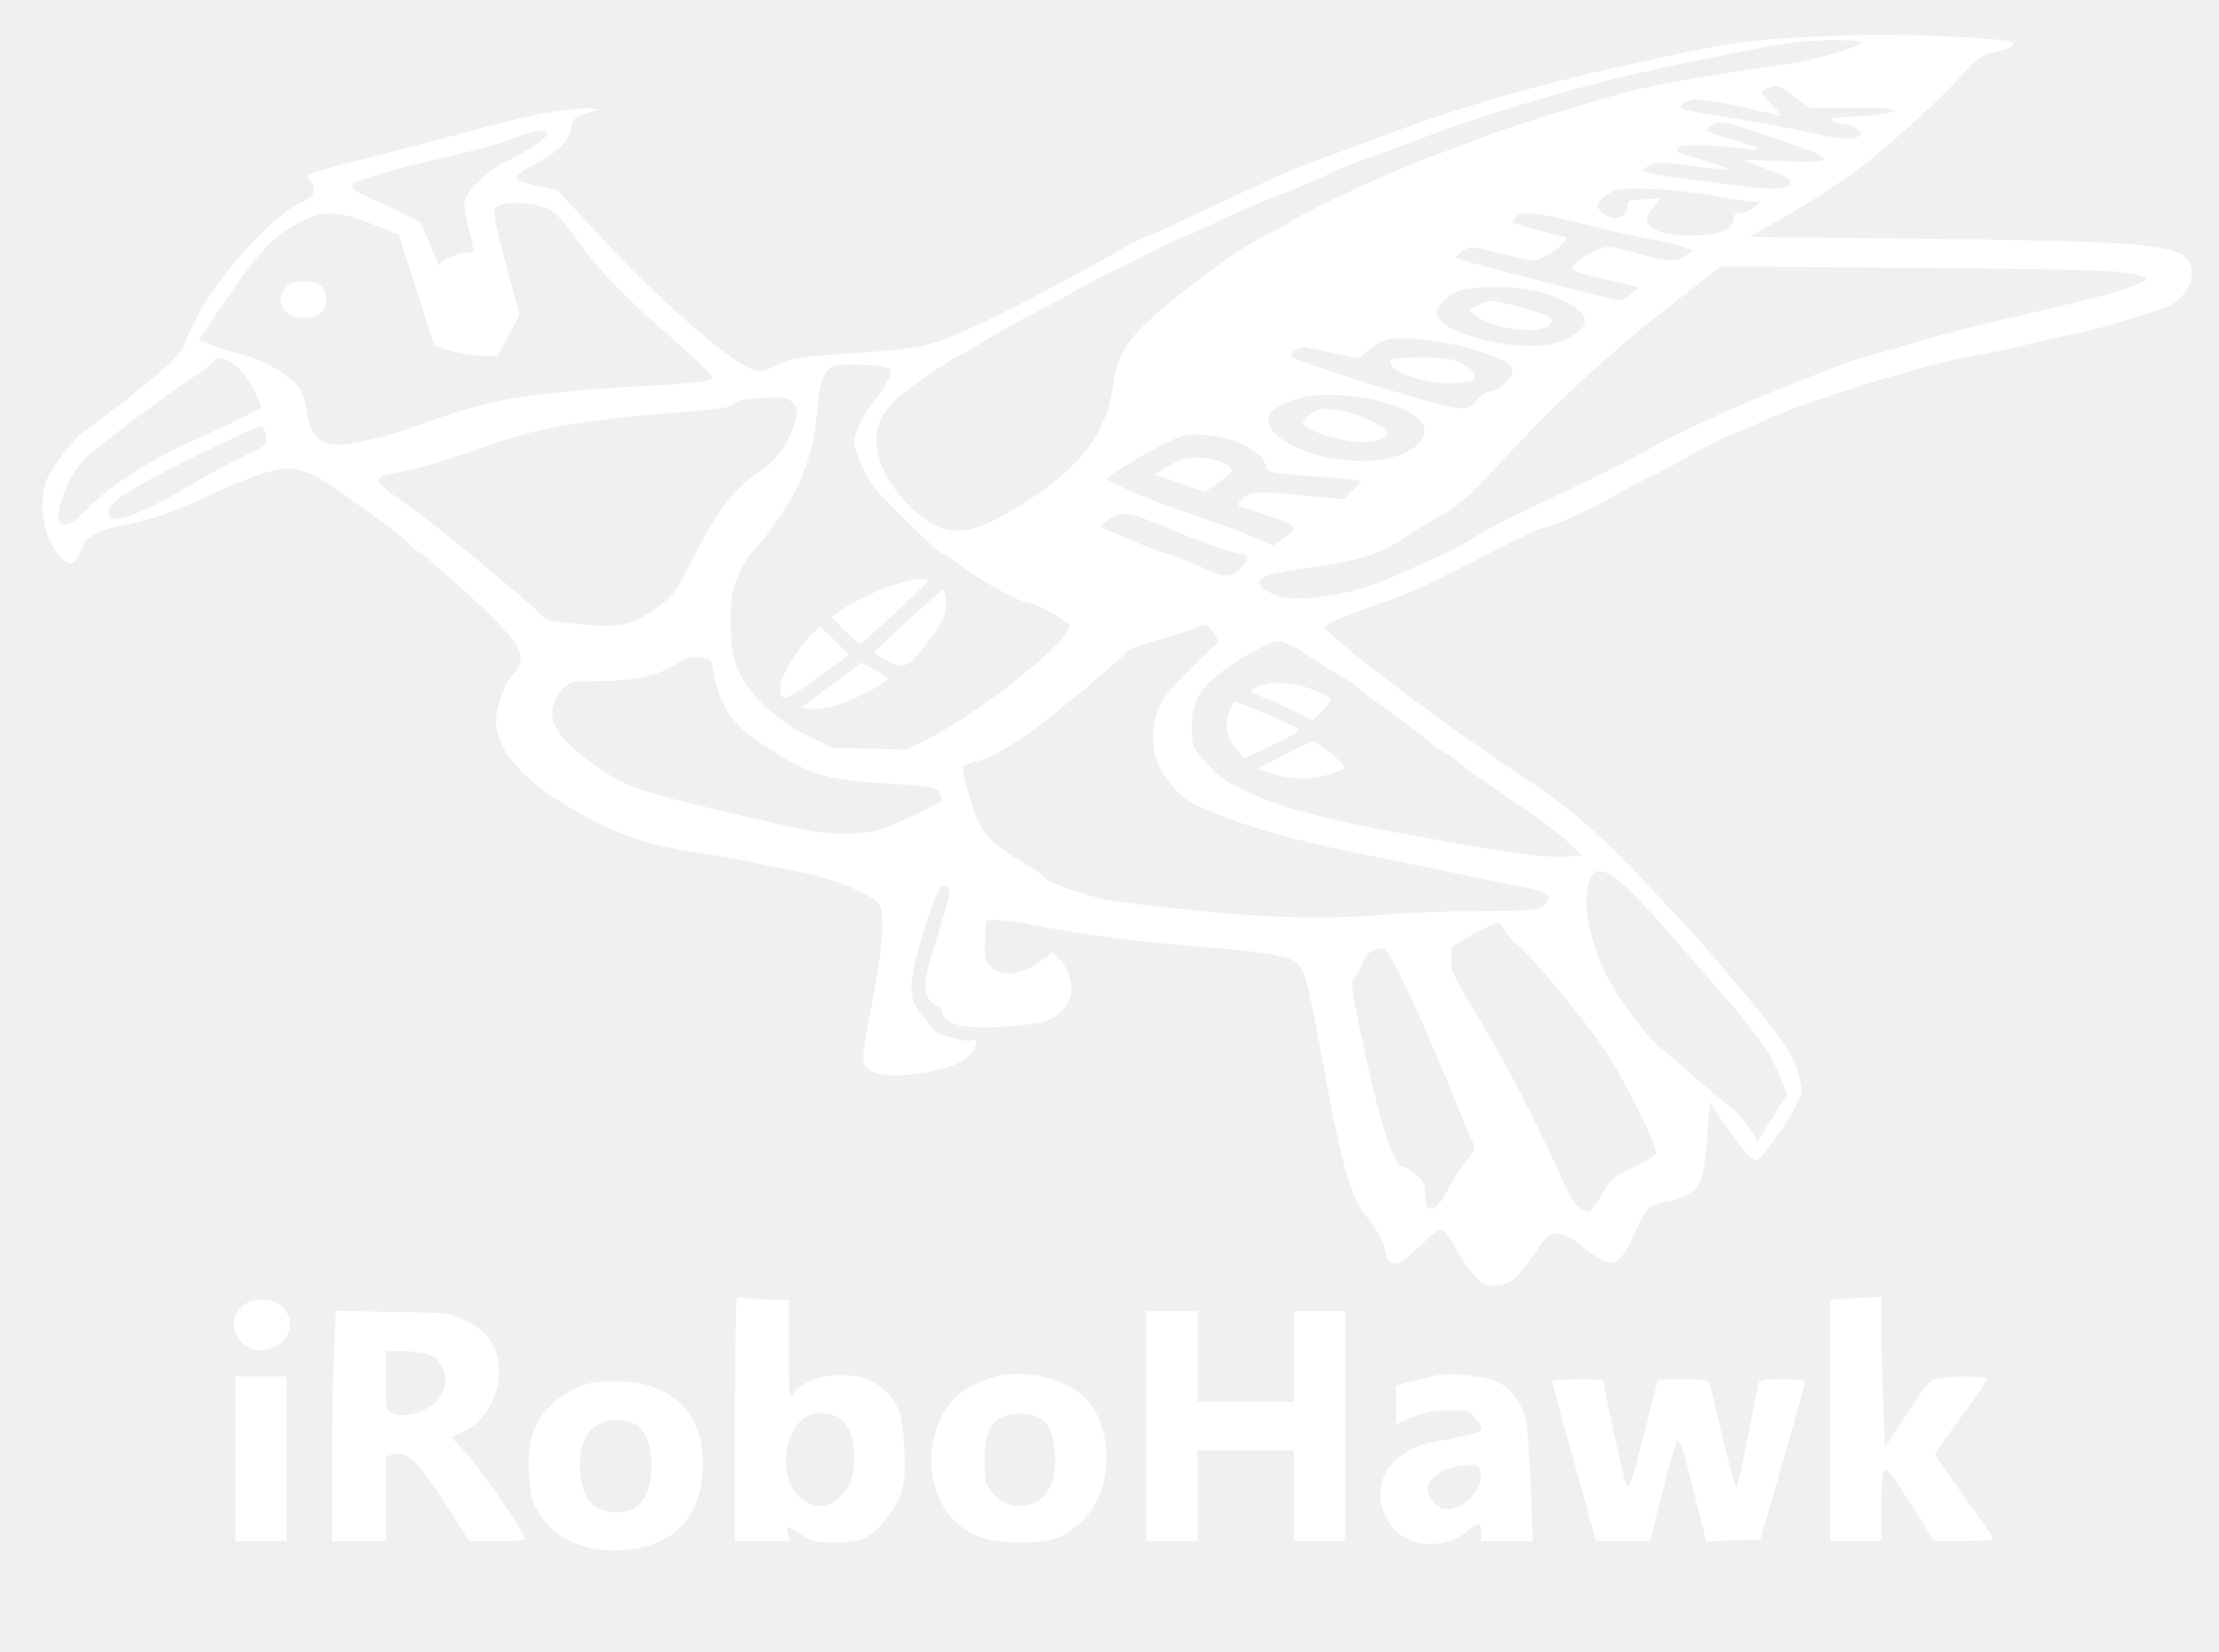
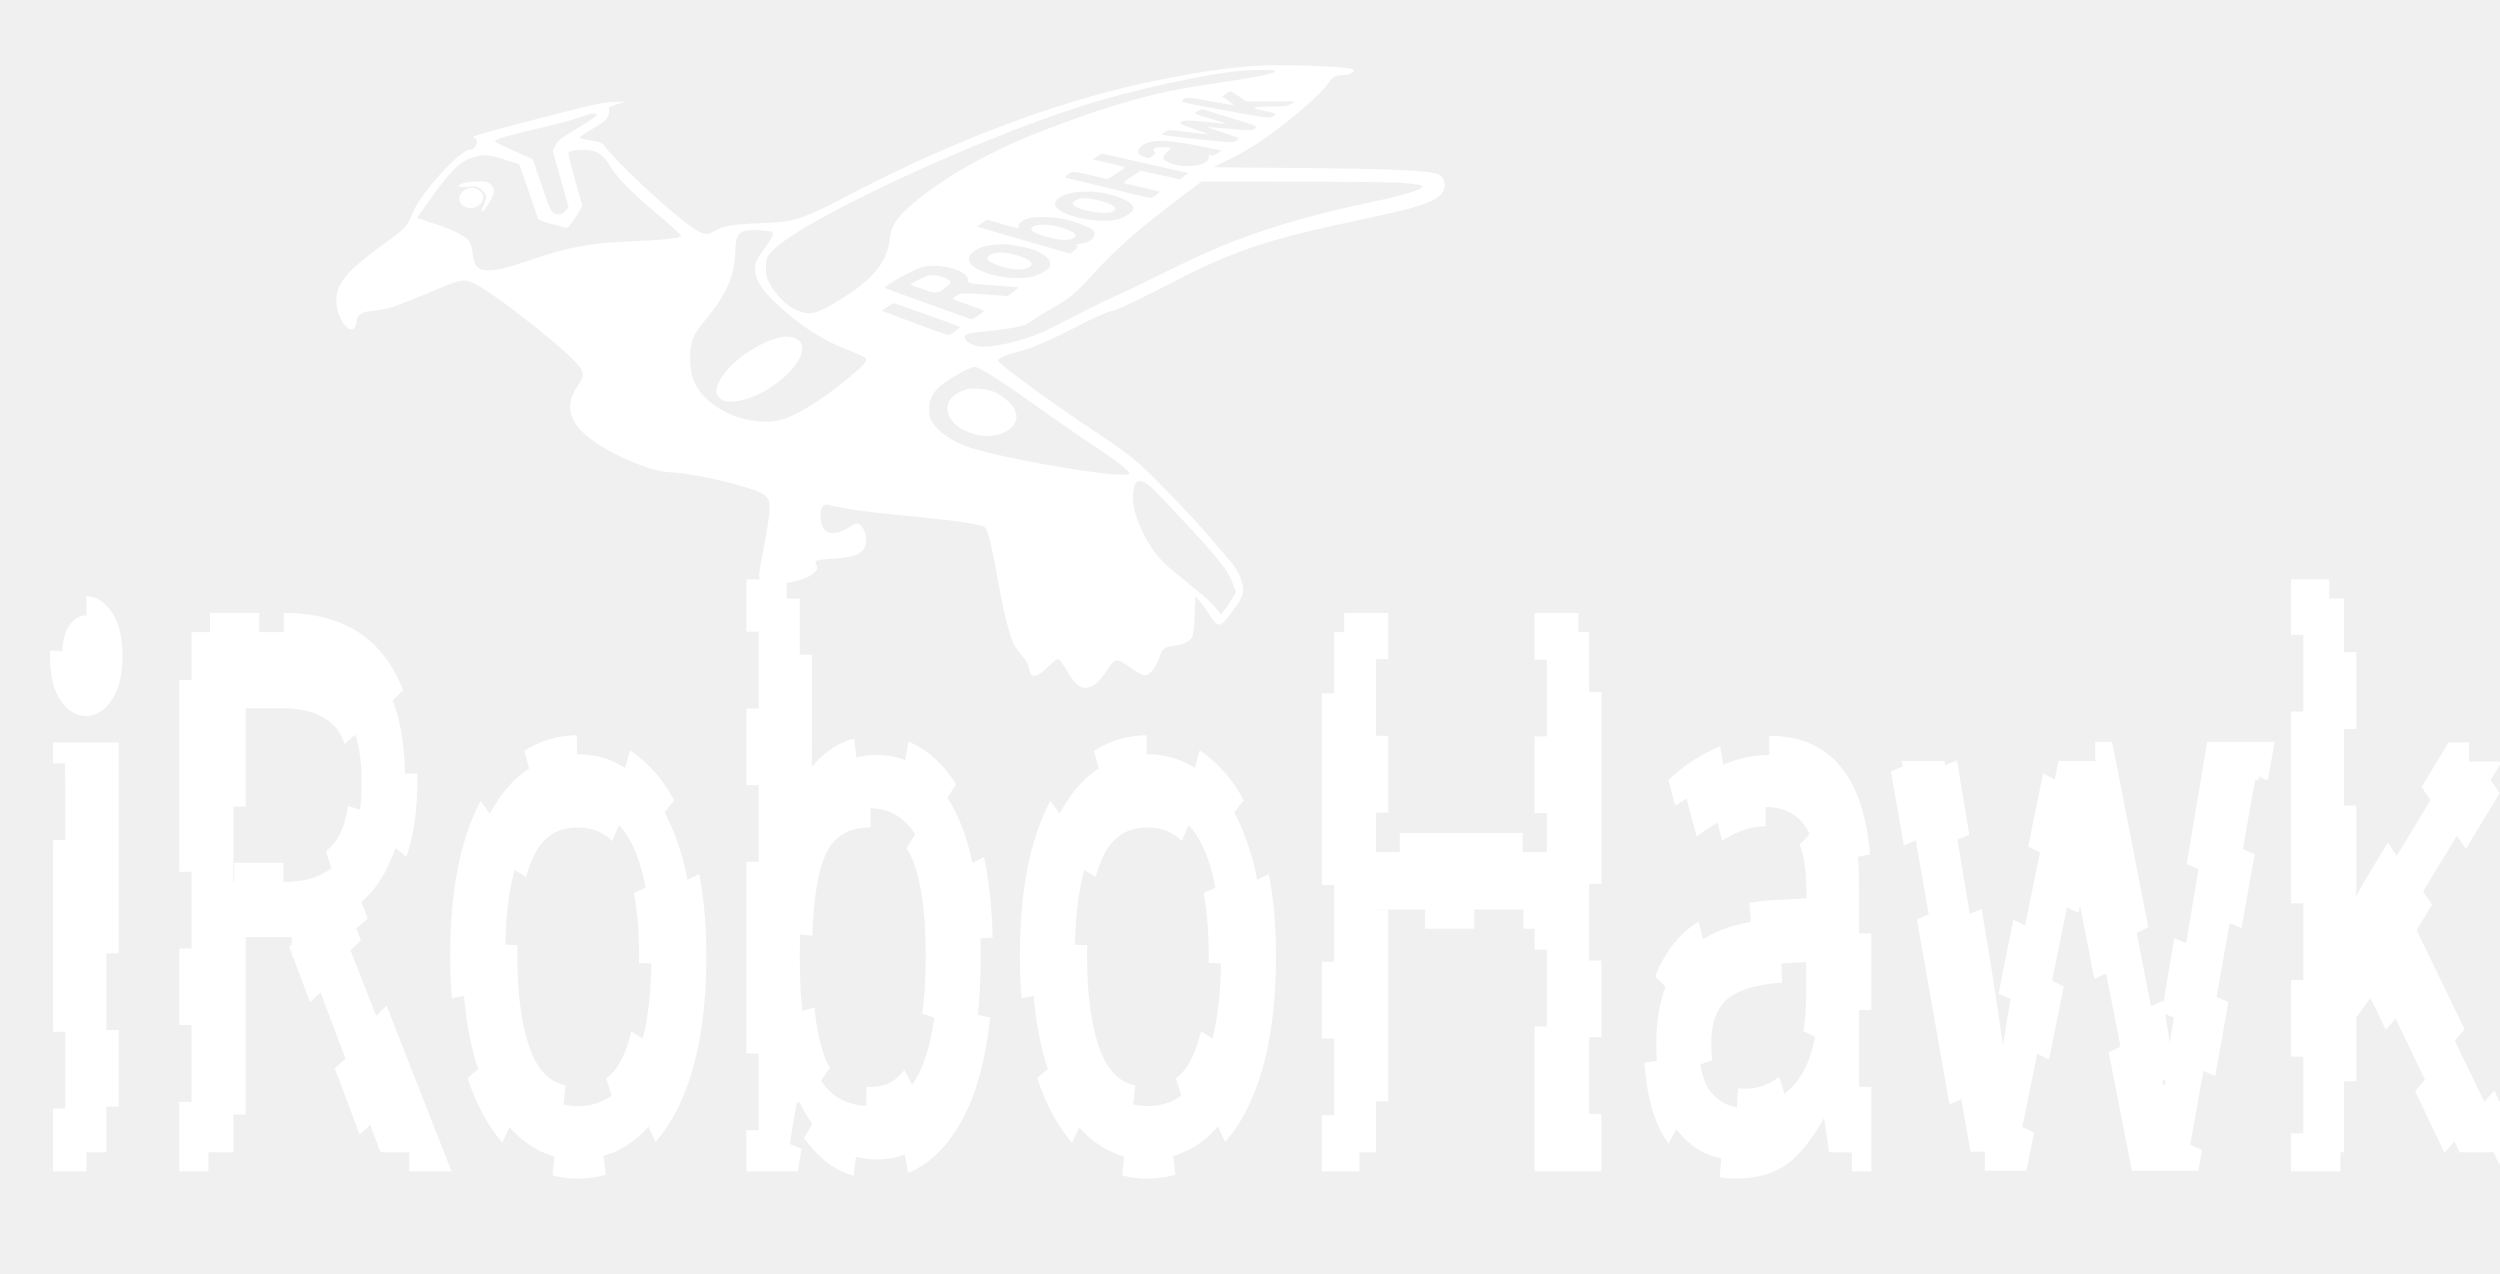
- <svg xmlns="http://www.w3.org/2000/svg" width="782" height="582" preserveAspectRatio="xMidYMid meet">
+ <svg xmlns="http://www.w3.org/2000/svg" width="53" height="27">
  <g>
-     <rect fill="none" id="canvas_background" height="402" width="582" y="-1" x="-1" />
+     <rect fill="none" id="canvas_background" height="29" width="55" y="-1" x="-1" />
+     <g display="none" overflow="visible" y="0" x="0" height="100%" width="100%" id="canvasGrid">
+       <rect fill="url(#gridpattern)" stroke-width="0" y="0" x="0" height="100%" width="100%" />
+     </g>
  </g>
  <g>
-     <g id="svg_1" fill="#fff" transform="translate(0,582) scale(0.1,-0.1) ">
-       <path id="svg_2" d="m6360,5689c-219,-11 -262,-18 -630,-99c-340,-75 -618,-157 -900,-265c-52,-20 -131,-49 -175,-64c-82,-29 -227,-94 -464,-207c-73,-35 -138,-64 -145,-64c-6,0 -47,-21 -91,-46c-184,-107 -461,-251 -580,-301c-102,-44 -153,-53 -372,-68c-195,-13 -215,-16 -262,-41c-35,-18 -59,-24 -76,-20c-81,20 -332,237 -558,482l-142,153l-72,16c-45,10 -73,21 -73,29c0,7 27,28 60,45c88,47 119,76 131,126c10,40 14,44 57,56c43,12 45,13 18,17c-15,2 -66,-2 -113,-8c-83,-11 -149,-27 -458,-110c-82,-22 -205,-54 -273,-70c-68,-17 -132,-35 -144,-41c-18,-10 -19,-12 -3,-29c24,-27 11,-56 -34,-74c-93,-37 -296,-261 -371,-410c-22,-43 -40,-84 -40,-91c0,-29 -145,-153 -352,-303c-40,-29 -122,-137 -137,-181c-27,-83 -5,-200 49,-260c35,-37 50,-36 68,5c7,16 16,35 20,43c12,22 73,49 140,61c88,15 204,56 297,103c109,54 231,97 280,97c22,0 63,-11 90,-24c49,-22 326,-223 340,-246c4,-6 21,-20 38,-30c17,-11 95,-78 173,-150c153,-140 193,-195 175,-242c-5,-13 -16,-29 -24,-36c-26,-22 -59,-114 -59,-164c0,-91 82,-194 228,-284c171,-106 301,-154 484,-179c63,-9 153,-24 200,-35c47,-11 113,-24 147,-30c120,-21 273,-83 293,-119c18,-34 11,-145 -19,-303c-40,-213 -43,-235 -36,-257c13,-42 115,-53 238,-25c81,18 102,27 135,57c24,22 31,60 9,51c-24,-9 -130,22 -141,41c-6,10 -21,29 -34,43c-56,62 -53,125 16,341c36,111 52,135 74,113c9,-9 0,-47 -30,-144c-53,-171 -55,-181 -48,-224c5,-24 14,-38 32,-44c13,-5 24,-15 24,-22c1,-47 78,-67 218,-56c56,4 119,12 140,17c44,12 87,54 96,94c9,37 -11,101 -41,128l-23,23l-28,-21c-80,-59 -152,-70 -191,-29c-19,20 -22,32 -19,92l3,69l31,3c18,2 81,-6 140,-18c178,-35 367,-59 574,-75c207,-16 299,-30 341,-51c34,-17 46,-60 104,-374c65,-357 96,-462 158,-536c31,-37 53,-80 62,-122c11,-53 47,-44 121,29c40,39 68,60 77,56c8,-3 29,-32 47,-65c17,-33 47,-76 65,-96c27,-30 39,-36 73,-36c51,0 77,21 141,115c43,63 51,70 80,68c18,0 47,-13 67,-30c132,-104 146,-100 213,50c32,70 46,83 109,93c56,9 101,38 117,77c7,18 17,86 22,152l8,120l55,-80c59,-84 94,-125 108,-125c14,0 100,115 134,180c30,58 31,62 19,114c-15,69 -48,120 -183,283c-126,153 -183,217 -352,396c-156,166 -264,262 -401,354c-160,108 -170,115 -283,195c-213,151 -452,340 -452,357c0,11 65,40 189,83c119,41 142,52 405,186c87,45 166,82 175,82c24,0 177,69 256,116c39,23 90,50 115,61c25,11 98,50 162,86c65,37 124,67 131,67c7,0 54,19 103,43c142,68 575,203 749,233c50,8 133,26 185,39c52,13 123,29 157,35c84,15 319,86 356,107c66,39 92,119 52,163c-45,50 -205,61 -935,69l-605,6l105,60c124,70 211,127 300,196c105,81 266,228 341,311c60,66 75,77 112,83c55,9 82,24 69,37c-10,10 -335,28 -482,26c-47,0 -159,-5 -250,-9zm200,-19c0,-15 -157,-60 -265,-76c-300,-43 -496,-78 -587,-105c-290,-85 -372,-111 -473,-149c-60,-23 -152,-58 -204,-76c-112,-41 -394,-171 -471,-218c-30,-18 -77,-44 -105,-58c-122,-61 -398,-274 -465,-359c-40,-50 -56,-90 -69,-176c-27,-177 -129,-299 -367,-439c-156,-92 -243,-85 -353,27c-110,111 -143,242 -82,326c16,22 41,50 57,62c69,54 198,141 208,141c6,0 36,16 66,37c29,20 97,58 149,86c53,27 121,63 151,80c93,53 113,64 175,93c33,15 101,50 152,76c51,26 97,48 104,48c6,0 48,19 93,41c44,23 143,66 220,96c76,29 161,65 189,80c28,14 87,38 132,53c44,16 123,45 175,65c225,87 547,184 795,240c194,44 483,101 555,108c77,8 220,7 220,-3zm-237,-190l55,-40l153,0c120,0 150,-3 141,-12c-7,-7 -57,-15 -125,-18c-99,-5 -109,-7 -84,-18c16,-7 36,-12 46,-12c9,0 26,-7 37,-15c16,-13 17,-16 4,-25c-23,-15 -62,-12 -183,15c-62,14 -183,37 -270,50c-88,14 -163,28 -168,31c-20,12 14,34 51,34c31,0 214,-36 285,-57c15,-4 10,5 -17,34c-44,45 -46,51 -15,63c32,13 29,14 90,-30zm-108,-134c269,-90 276,-101 68,-94l-148,6l65,-24c123,-46 132,-54 86,-75c-18,-9 -73,-5 -232,16c-240,31 -264,35 -264,45c0,4 14,13 30,20c25,10 51,9 145,-5c63,-9 119,-15 126,-13c7,2 -29,16 -81,31c-103,29 -105,30 -95,48c8,12 123,9 245,-7c58,-7 33,11 -43,31c-28,7 -65,18 -81,25c-28,10 -28,11 -10,25c29,22 49,19 189,-29zm-4285,2c-1,-13 -85,-69 -150,-99c-46,-22 -117,-84 -135,-119c-13,-24 -12,-37 5,-109c11,-45 20,-84 20,-87c0,-2 -12,-4 -26,-4c-32,0 -94,-28 -95,-44c0,-6 -13,22 -29,62c-16,41 -34,79 -39,86c-6,7 -60,35 -119,62c-146,65 -147,67 -76,94c33,12 106,33 164,47c237,56 312,76 367,98c65,26 113,31 113,13zm4115,-219c55,-10 114,-19 130,-19l30,-1l-24,-19c-13,-11 -34,-20 -47,-20c-17,0 -24,-6 -24,-18c0,-11 -9,-27 -21,-38c-31,-28 -200,-33 -249,-7c-44,23 -48,42 -14,82l27,32l-59,-3c-55,-3 -59,-5 -59,-28c0,-35 -44,-50 -79,-26c-14,9 -26,22 -26,30c0,18 32,45 66,56c41,14 232,2 349,-21zm-4115,-44c30,-16 67,-55 108,-115c55,-81 155,-188 282,-299c134,-117 190,-171 190,-182c0,-13 -50,-19 -235,-29c-413,-23 -549,-46 -785,-133c-134,-49 -277,-82 -322,-73c-44,8 -75,43 -83,95c-14,88 -25,109 -73,144c-60,44 -95,61 -155,76c-26,6 -72,21 -102,32l-55,20l52,77c150,223 199,280 285,328c95,54 144,55 268,7l100,-39l63,-197l64,-197l56,-16c32,-10 81,-17 111,-18l54,-1l39,72l39,72l-46,171c-25,94 -45,181 -43,193c2,15 12,24 33,28c39,9 124,0 155,-16zm3649,-54c86,-22 195,-46 243,-55c49,-9 100,-21 115,-27l28,-11l-25,-20c-29,-23 -74,-20 -180,12c-36,11 -78,20 -94,20c-33,0 -126,-55 -126,-75c0,-8 29,-19 78,-30c42,-9 95,-21 117,-27l40,-10l-29,-25c-19,-16 -37,-23 -50,-20c-209,50 -566,144 -566,149c0,4 12,15 26,25c25,16 31,16 138,-12c108,-27 113,-28 148,-11c34,16 86,63 77,69c-2,1 -44,12 -93,25c-49,12 -91,24 -94,27c-3,2 1,11 8,20c19,23 69,18 239,-24zm1900,-170c41,-6 79,-15 84,-20c13,-13 -89,-49 -253,-88c-80,-19 -221,-52 -315,-74c-93,-23 -217,-56 -275,-74c-58,-18 -121,-36 -140,-40c-52,-11 -395,-147 -545,-217c-151,-69 -136,-62 -255,-128c-50,-28 -173,-89 -273,-136c-215,-101 -268,-128 -323,-165c-37,-25 -96,-53 -298,-141c-136,-59 -334,-85 -399,-52c-86,44 -58,69 102,90c187,24 270,49 362,110c45,30 108,68 141,86c46,24 90,64 182,163c231,249 403,406 646,594l145,112l670,-5c410,-2 699,-8 744,-15zm-2017,-80c126,-49 155,-94 89,-138c-52,-35 -107,-46 -201,-40c-110,6 -245,50 -273,89c-19,26 -19,28 -3,53c10,15 36,35 59,46c59,28 246,22 329,-10zm-272,-192c110,-33 140,-50 140,-80c0,-22 -55,-69 -81,-69c-10,0 -31,-14 -46,-31c-26,-28 -32,-31 -73,-26c-77,10 -566,163 -577,181c-9,14 30,38 52,32c11,-2 57,-12 101,-22l82,-17l38,31c22,17 50,33 64,36c58,11 198,-5 300,-35zm-4387,-40c39,-20 68,-53 93,-105c13,-28 24,-54 24,-58c0,-6 -97,-55 -252,-124c-135,-61 -281,-155 -350,-225c-51,-51 -74,-68 -90,-65c-19,2 -23,9 -22,33c3,53 45,147 86,191c37,41 256,206 393,298c33,22 64,46 68,53c10,16 22,16 50,2zm2331,-29c13,-13 -5,-52 -55,-116c-43,-55 -69,-111 -69,-146c0,-13 14,-52 31,-88c24,-52 54,-89 149,-182c66,-65 124,-118 131,-118c6,0 36,-20 67,-44c60,-47 201,-126 225,-126c26,0 157,-71 157,-85c0,-54 -306,-298 -497,-397l-78,-40l-131,4l-131,3l-89,44c-116,58 -210,148 -245,236c-19,49 -23,79 -24,165c0,95 3,111 29,167c15,34 37,70 48,80c39,35 131,167 158,227c44,98 59,155 69,261c10,115 23,150 60,165c31,12 180,5 195,-10zm1658,-100c131,-19 228,-67 228,-114c0,-77 -135,-126 -292,-106c-168,21 -292,103 -250,166c10,16 65,43 109,53c52,12 125,13 205,1zm-1997,-20c17,-19 18,-26 7,-65c-19,-70 -66,-138 -121,-174c-88,-56 -154,-141 -232,-295c-68,-136 -73,-143 -136,-188c-86,-62 -132,-72 -277,-57c-87,8 -114,14 -126,29c-32,39 -380,326 -478,393c-117,81 -124,98 -47,109c66,9 205,50 335,98c173,63 345,92 714,120c98,8 143,15 150,25c12,16 44,21 132,24c50,1 64,-3 79,-19zm-1857,-118c3,-31 1,-33 -70,-65c-41,-19 -128,-66 -194,-105c-183,-108 -277,-142 -291,-106c-13,35 58,84 292,200c127,63 237,113 245,111c9,-1 16,-15 18,-35zm3429,-22c57,-25 93,-57 93,-82c0,-22 8,-24 190,-38c80,-6 146,-13 147,-14c2,-1 -12,-16 -30,-34l-32,-31l-149,14c-160,16 -185,14 -212,-16c-13,-15 -14,-19 -3,-23c8,-2 56,-19 107,-36c100,-35 101,-38 40,-81l-29,-21l-50,21c-27,12 -80,33 -117,46c-37,13 -114,40 -172,60c-111,39 -256,102 -249,109c18,18 125,83 192,117c79,39 85,41 154,36c41,-3 92,-14 120,-27zm-318,-274c158,-66 293,-116 315,-116c38,0 41,-18 10,-51c-36,-37 -55,-37 -145,5c-41,19 -94,39 -119,46c-25,6 -87,30 -139,53l-94,40l27,24c35,29 73,29 145,-1zm229,-399l17,-27l-96,-93c-102,-100 -123,-134 -134,-214c-10,-76 14,-146 73,-210c43,-47 61,-57 167,-98c147,-57 308,-99 615,-159c129,-26 285,-58 345,-71c61,-13 127,-27 148,-31c48,-8 58,-30 26,-55c-21,-17 -45,-19 -214,-19c-104,0 -253,-5 -330,-12c-214,-18 -420,-14 -703,16c-139,14 -274,31 -300,37c-90,21 -203,61 -208,74c-3,7 -40,33 -82,58c-87,50 -126,85 -152,137c-23,45 -63,188 -56,199c3,5 29,15 57,21c68,17 188,98 369,250c79,67 149,128 155,136c5,7 58,26 116,42c59,16 115,35 125,41c27,15 43,10 62,-22zm340,-82c45,-30 98,-64 118,-74c21,-11 40,-24 43,-29c3,-5 49,-40 101,-78c52,-37 119,-87 148,-111c29,-24 56,-43 61,-43c4,0 35,-22 68,-49c34,-26 119,-87 190,-134c70,-47 151,-107 178,-134l50,-48l-55,-3c-79,-5 -204,12 -542,74c-307,56 -462,97 -593,159c-72,35 -97,53 -152,118c-30,34 -33,44 -33,103c0,80 23,128 83,179c70,58 188,125 223,125c21,0 57,-18 112,-55zm-2117,-11c4,-2 10,-19 13,-38c26,-139 68,-195 210,-283c137,-85 199,-102 401,-114c141,-8 172,-13 183,-27c7,-9 11,-23 10,-31c-2,-7 -55,-36 -118,-64c-109,-49 -120,-51 -210,-54c-86,-2 -121,4 -355,58c-394,91 -435,106 -558,196c-137,101 -165,179 -92,257c23,24 30,26 116,26c129,0 205,15 275,56c45,26 66,32 89,28c17,-4 33,-8 36,-10zm3241,-811c39,-38 101,-104 139,-148c37,-44 125,-145 194,-225c128,-147 168,-205 203,-296l20,-50l-52,-83l-52,-82l-31,49c-17,27 -52,65 -78,83c-26,19 -81,65 -122,102c-42,38 -89,78 -105,90c-51,37 -156,177 -199,264c-46,96 -73,205 -67,280c9,106 51,111 150,16zm-443,-136c5,-13 28,-39 50,-58c59,-49 232,-258 307,-370c71,-107 188,-343 180,-364c-3,-8 -39,-30 -80,-49c-64,-29 -80,-41 -103,-81c-50,-84 -47,-81 -79,-65c-19,10 -38,38 -62,90c-108,237 -200,415 -294,570c-95,158 -106,180 -104,220l1,44l75,43c41,23 81,42 88,42c7,1 17,-10 21,-22zm-322,-252c45,-99 107,-243 138,-320c31,-77 63,-154 72,-172c14,-31 14,-33 -25,-82c-22,-27 -49,-70 -61,-95c-40,-81 -78,-89 -78,-15c0,37 -5,47 -34,71c-18,15 -39,28 -47,28c-32,0 -86,175 -153,499c-28,140 -30,156 -15,166c8,7 21,29 28,50c13,38 39,56 78,52c8,-1 48,-76 97,-182z" />
-       <path id="svg_3" d="m1010,4810c-47,-47 -12,-110 60,-110c51,0 80,24 80,65c0,24 -7,39 -22,49c-32,23 -94,20 -118,-4z" />
-       <path id="svg_4" d="m5206,4743l-30,-16l23,-18c58,-47 224,-70 258,-36c17,17 17,19 0,31c-19,14 -174,56 -204,56c-10,-1 -31,-8 -47,-17z" />
-       <path id="svg_5" d="m4900,4545c0,-35 111,-75 210,-75c36,0 71,4 79,9c21,14 6,38 -38,61c-33,16 -59,20 -146,20c-86,0 -105,-3 -105,-15z" />
-       <path id="svg_6" d="m3114,3746c-45,-18 -105,-47 -134,-66l-51,-33l47,-48c27,-27 51,-49 54,-49c8,0 234,210 238,221c8,20 -77,6 -154,-25z" />
-       <path id="svg_7" d="m3200,3634c-63,-58 -116,-109 -118,-113c-1,-4 20,-18 46,-30c47,-22 50,-23 76,-6c37,25 114,129 125,172c10,36 5,83 -8,83c-3,-1 -58,-48 -121,-106z" />
-       <path id="svg_8" d="m2845,3568c-50,-58 -95,-138 -95,-168c0,-57 13,-54 129,31l113,81l-48,49c-27,27 -51,49 -55,49c-4,0 -24,-19 -44,-42z" />
-       <path id="svg_9" d="m2928,3405l-107,-80l40,-3c22,-2 64,4 92,14c57,18 177,81 177,92c0,4 -22,18 -48,32l-47,25l-107,-80z" />
-       <path id="svg_10" d="m4614,4356c-28,-26 -29,-26 -9,-41c26,-20 107,-45 172,-52c58,-6 113,10 113,34c0,21 -126,75 -190,80c-50,5 -59,3 -86,-21z" />
-       <path id="svg_11" d="m4168,4201c-15,-5 -44,-19 -63,-31l-36,-22l89,-31l90,-30l46,33c25,18 46,36 46,40c0,34 -112,60 -172,41z" />
-       <path id="svg_12" d="m4465,3410c-17,-3 -39,-11 -49,-17c-15,-8 -10,-12 31,-28c26,-10 78,-33 114,-51l66,-33l32,33c17,17 31,35 31,39c0,12 -74,45 -115,52c-22,3 -49,8 -60,9c-11,2 -34,0 -50,-4z" />
-       <path id="svg_13" d="m4333,3315c-20,-43 -11,-96 25,-136l27,-31l78,36c42,19 86,42 98,50c21,14 20,15 -20,36c-23,11 -75,34 -117,50l-75,29l-16,-34z" />
-       <path id="svg_14" d="m4523,3159l-92,-48l52,-17c29,-10 77,-18 107,-18c55,-1 154,29 148,44c-5,14 -102,90 -113,88c-5,0 -51,-23 -102,-49z" />
-       <path fill="#ffffff" id="svg_15" d="m2597,1244c-4,-4 -7,-198 -7,-431l0,-423l96,0l96,0l-6,25c-8,32 -1,31 48,-2c35,-25 48,-28 121,-28c96,0 128,17 188,98c50,67 60,112 54,234c-6,131 -30,184 -100,227c-41,25 -58,29 -120,30c-79,0 -142,-24 -171,-66c-15,-21 -16,-9 -16,155l0,177l-59,0c-32,0 -71,3 -87,6c-16,3 -32,2 -37,-2zm362,-420c32,-23 51,-74 51,-138c0,-65 -12,-102 -47,-138c-76,-80 -192,-10 -193,117c0,105 48,175 122,175c24,0 54,-7 67,-16z" />
-       <path fill="#ffffff" id="svg_16" d="m6488,1243l-38,-4l0,-425l0,-424l90,0l90,0l0,118c0,64 4,123 9,131c7,11 25,-10 73,-85c36,-54 73,-114 83,-131l19,-33l109,0c86,0 106,3 100,13c-4,7 -52,74 -105,149c-54,74 -98,139 -98,144c0,5 41,63 90,129c49,66 90,126 90,133c0,13 -95,17 -164,5c-37,-6 -43,-13 -116,-125l-77,-118l-6,152c-4,83 -7,202 -7,265l0,113l-52,-2c-29,-1 -70,-3 -90,-5z" />
-       <path fill="#ffffff" id="svg_17" d="m864,1225c-82,-57 -26,-178 74,-161c78,12 111,98 57,151c-28,29 -97,34 -131,10z" />
-       <path fill="#ffffff" id="svg_18" d="m1177,1049c-4,-84 -7,-267 -7,-407l0,-253l95,0l95,0l0,150l0,150l26,6c53,14 89,-23 213,-220l55,-86l98,0c60,0 98,4 98,10c0,19 -163,254 -212,306l-48,51l41,18c87,40 140,145 125,248c-10,65 -42,107 -110,142c-59,30 -59,30 -261,33l-202,4l-6,-152zm332,-1c58,-20 80,-103 40,-153c-37,-47 -117,-74 -164,-56c-24,9 -25,12 -25,115l0,105l59,0c32,0 72,-5 90,-11z" />
-       <path fill="#ffffff" id="svg_19" d="m4040,795l0,-405l90,0l90,0l0,160l0,160l170,0l170,0l0,-160l0,-160l90,0l90,0l0,405l0,405l-90,0l-90,0l0,-160l0,-160l-170,0l-170,0l0,160l0,160l-90,0l-90,0l0,-405z" />
-       <path fill="#ffffff" id="svg_20" d="m2080,946c-62,-16 -112,-47 -155,-95c-50,-57 -67,-120 -60,-233c4,-63 10,-89 32,-126c55,-94 161,-142 297,-134c183,11 283,119 283,308c0,171 -104,277 -281,286c-43,2 -95,-1 -116,-6zm161,-146c37,-26 55,-73 55,-144c0,-105 -43,-165 -118,-165c-84,0 -125,43 -133,140c-9,117 38,185 127,185c26,0 56,-7 69,-16z" />
-       <path fill="#ffffff" id="svg_21" d="m3483,962c-105,-37 -157,-91 -187,-192c-32,-107 -8,-224 60,-300c56,-62 121,-85 239,-85c113,1 150,13 212,68c104,95 124,282 43,410c-60,94 -242,144 -367,99zm171,-134c40,-18 58,-55 64,-128c6,-90 -21,-154 -74,-176c-54,-22 -106,-11 -144,32c-28,32 -30,40 -30,115c0,90 15,130 58,153c33,18 92,20 126,4z" />
-       <path fill="#ffffff" id="svg_22" d="m5065,974c-11,-2 -48,-12 -82,-20l-63,-16l0,-68l0,-68l58,24c41,17 77,24 129,24c66,0 73,-2 92,-26c40,-51 43,-49 -146,-85c-135,-25 -212,-122 -183,-229c22,-80 86,-130 169,-130c59,0 93,12 133,45c38,33 48,31 48,-5l0,-30l90,0l91,0l-6,182c-4,101 -11,206 -16,235c-13,69 -56,125 -110,147c-43,18 -165,29 -204,20zm153,-349c5,-63 -75,-136 -134,-121c-30,8 -57,48 -52,77c6,42 83,80 153,76c26,-2 30,-6 33,-32z" />
-       <path fill="#ffffff" id="svg_23" d="m830,680l0,-290l90,0l90,0l0,290l0,290l-90,0l-90,0l0,-290z" />
-       <path fill="#ffffff" id="svg_24" d="m5470,953c0,-5 35,-133 77,-285l78,-278l95,0l95,0l44,173c24,94 47,176 51,180c9,10 24,-39 71,-226l32,-128l95,3l96,3l78,270c43,149 78,276 78,283c0,8 -22,12 -79,12c-54,0 -80,-4 -83,-12c-3,-7 -20,-93 -38,-190c-19,-98 -37,-178 -41,-178c-4,0 -26,80 -49,178c-23,97 -43,183 -46,190c-2,8 -30,12 -92,12l-89,0l-43,-167c-51,-203 -58,-224 -70,-203c-6,12 -80,348 -80,365c0,8 -180,5 -180,-2z" />
+     <g stroke="null" id="svg_14">
+       <g id="svg_4" fill="#000000" transform="matrix(0.003358307,0,0,-0.002691669,0.5385689,18.07655) ">
+         <path stroke="null" fill="#ffffff" stroke-width="0" id="svg_5" d="m7814.941,6199.89c-196,-10 -437,-54 -751,-138c-562,-152 -1192,-447 -1832,-861c-173,-113 -181,-118 -254,-158c-121,-66 -166,-77 -348,-86c-171,-8 -223,-20 -279,-61c-61,-45 -93,-28 -246,129c-159,164 -391,443 -445,535c-17,29 -29,36 -78,47c-78,17 -82,18 -82,27c1,4 39,37 85,71c70,53 86,70 95,102c6,21 8,45 4,53c-4,11 10,20 53,36l58,21l-80,-4c-66,-3 -122,-17 -320,-81c-478,-153 -592,-193 -567,-200c41,-13 20,-95 -24,-95c-60,0 -313,-350 -358,-495c-31,-100 -47,-125 -141,-209c-257,-231 -328,-325 -341,-453c-14,-128 69,-307 113,-247c7,10 13,32 13,49c0,35 30,73 63,79c12,2 51,9 86,15c64,10 93,23 375,169c152,79 167,79 260,10c160,-120 549,-508 617,-616c38,-60 37,-90 -7,-167c-118,-213 -4,-409 346,-593c115,-60 172,-78 270,-86c153,-12 501,-118 558,-170c57,-52 56,-74 -14,-533c-23,-145 -18,-159 61,-168c101,-13 235,29 279,88c17,23 18,32 9,57c-14,36 -10,38 119,50c111,11 150,27 179,73c33,53 14,172 -32,200c-12,8 -28,0 -68,-32c-101,-79 -171,-44 -171,88c0,87 17,108 70,88c14,-5 63,-17 110,-27c77,-17 146,-27 540,-76c155,-19 300,-50 317,-67c18,-18 48,-169 87,-450c35,-247 75,-436 104,-492c8,-16 30,-51 48,-78c19,-27 36,-67 40,-92c3,-24 11,-49 18,-54c19,-16 55,8 104,69c25,30 51,56 59,58c8,2 29,-31 57,-90c64,-140 113,-168 182,-105c19,17 52,66 72,107c46,93 60,97 128,37c65,-57 95,-77 116,-77c26,0 75,82 88,147c13,62 32,78 105,89c56,8 104,47 106,86c0,13 2,32 5,43c2,11 5,73 6,137l3,117l22,-27c12,-15 41,-64 65,-109c62,-120 66,-119 165,51c43,72 55,116 48,168c-9,68 -37,138 -78,196c-18,25 -70,102 -117,171c-103,153 -357,483 -461,600c-42,48 -152,150 -250,229c-305,251 -639,556 -639,583c0,15 60,47 119,65c80,23 198,85 352,184c140,91 229,140 252,140c18,0 202,110 399,238c341,222 576,322 1058,451c381,102 446,122 520,159c51,25 82,48 98,71c37,57 25,137 -25,160c-62,28 -311,41 -907,47c-275,2 -501,5 -502,7c-1,1 38,26 87,56c50,29 123,79 162,111c170,135 412,387 469,488c17,30 37,56 44,59c17,6 45,11 71,12c26,1 58,30 46,42c-22,22 -374,41 -568,32zm75,-41c0,-23 -91,-46 -447,-112c-320,-60 -596,-157 -1009,-355c-332,-159 -630,-366 -829,-577c-104,-110 -140,-178 -149,-280c-15,-189 -111,-330 -340,-500c-131,-97 -169,-106 -253,-58c-60,34 -118,106 -160,195c-23,49 -28,74 -28,136c0,68 3,80 30,119c160,231 1229,859 1960,1153c311,124 820,264 1020,279c106,8 205,8 205,0zm-230,-202l48,-40l153,0l154,0l-25,-20c-21,-16 -41,-20 -127,-20c-59,0 -103,-4 -103,-10c0,-8 22,-16 103,-36c34,-8 35,-21 3,-36c-20,-9 -73,0 -300,53c-264,60 -275,64 -259,81c21,24 29,23 181,-12c72,-16 134,-30 138,-30c4,0 -10,16 -32,35l-39,35l24,20c13,11 25,20 28,20c3,0 27,-18 53,-40zm-51,-170c166,-63 170,-65 152,-83c-17,-18 -24,-18 -156,-3c-76,9 -139,15 -141,13c-2,-1 42,-21 96,-42c55,-22 100,-43 100,-46c0,-3 -8,-13 -17,-21c-16,-14 -39,-13 -233,14c-118,16 -221,31 -229,34c-10,3 -7,10 11,23c23,19 26,19 143,0c65,-11 122,-18 127,-17c4,2 -35,21 -87,42c-75,31 -92,42 -84,53c14,16 56,16 184,-1c55,-7 101,-12 103,-11c2,2 -36,17 -84,34c-120,44 -122,45 -93,65c13,9 27,15 30,14c4,-2 84,-32 178,-68zm-4002,24c2,-6 -52,-53 -119,-103c-103,-77 -126,-99 -141,-135l-18,-44l50,-223l50,-222l-20,-29c-11,-15 -28,-28 -37,-27c-50,2 -54,10 -112,225l-57,209l-118,65c-65,36 -120,70 -122,76c-5,14 98,51 301,109c88,25 194,61 235,79c78,35 102,39 108,20zm3791,-242l153,-38l-24,-22c-15,-14 -30,-20 -40,-16c-13,5 -17,0 -17,-20c0,-60 -153,-88 -240,-43c-54,27 -59,44 -25,85c14,16 25,33 25,36c0,3 -23,6 -50,6c-37,0 -52,-4 -57,-16c-3,-9 -1,-19 6,-23c8,-5 4,-14 -13,-30c-23,-22 -25,-22 -55,-6c-40,20 -47,39 -28,68c44,68 144,73 365,19zm-3804,-46c38,-16 75,-61 103,-126c28,-64 132,-199 243,-315c127,-133 200,-215 200,-225c0,-17 -147,-35 -360,-45c-216,-10 -366,-47 -601,-148c-129,-55 -200,-77 -251,-77c-75,0 -93,23 -104,132c-3,35 -13,77 -20,93c-19,41 -99,92 -226,144l-106,43l66,117c131,233 202,326 276,356c72,30 106,28 206,-11c52,-20 96,-37 97,-38c1,-1 27,-94 58,-206c31,-113 58,-213 61,-222c3,-11 32,-26 82,-42c42,-13 84,-27 93,-31c13,-5 27,14 63,85c26,49 45,94 41,99c-3,5 -14,51 -25,103c-11,51 -30,139 -43,195c-13,56 -21,106 -18,111c16,24 114,29 165,8zm3484,-96l263,-74l-26,-25l-25,-25l-62,17c-35,9 -91,25 -125,34l-61,17l-56,-43c-31,-24 -54,-47 -51,-51c3,-4 17,-11 32,-14c16,-4 66,-18 112,-32l83,-25l-23,-25c-12,-13 -29,-24 -36,-24c-7,0 -130,36 -274,80c-143,44 -262,80 -266,80c-9,0 19,30 39,41c13,7 46,1 123,-22l106,-31l54,42c30,23 55,46 55,50c0,3 -46,19 -102,35l-101,28l28,24c15,13 33,22 39,20c6,-2 129,-37 274,-77zm1592,-150c110,-10 152,-19 148,-33c-8,-25 -124,-68 -329,-122c-265,-70 -491,-144 -677,-224c-260,-111 -355,-163 -795,-435c-60,-36 -132,-78 -160,-92c-29,-15 -126,-75 -217,-134c-91,-59 -187,-119 -215,-135c-138,-76 -327,-129 -408,-114c-43,7 -87,43 -87,70c0,27 28,38 137,49c108,12 213,34 246,51c12,7 40,28 62,49c23,20 74,59 115,87c92,62 142,114 255,269c149,202 279,345 513,566l167,157l580,-1c319,0 618,-4 665,-8zm-1865,-81c123,-32 200,-84 188,-129c-8,-28 -57,-67 -101,-80c-86,-24 -225,-4 -323,46c-98,49 -89,121 18,159c46,17 162,19 218,4zm-252,-205c64,-16 150,-56 180,-82c37,-32 6,-95 -53,-108c-45,-10 -57,-16 -42,-21c10,-4 6,-13 -13,-33l-28,-29l-106,38c-58,21 -191,69 -295,106l-189,69l31,27l31,28l78,-28c124,-45 123,-45 123,-23c0,22 24,47 60,61c39,15 155,13 223,-5zm-1841,-100c17,-11 6,-40 -49,-138c-51,-89 -58,-107 -57,-156c0,-102 71,-217 236,-382c115,-116 226,-196 353,-257c58,-28 108,-57 111,-66c9,-21 -16,-56 -114,-157c-160,-166 -328,-296 -422,-326c-128,-42 -309,9 -426,120c-106,100 -147,200 -148,363c0,131 16,184 91,296c137,205 190,351 194,544c4,155 26,179 153,170c38,-3 73,-8 78,-11zm1605,-125c88,-28 147,-75 151,-121c3,-31 -2,-40 -33,-65c-20,-17 -55,-36 -78,-43c-113,-34 -307,10 -376,84c-80,86 45,184 214,169c33,-3 88,-14 122,-24zm-465,-165c58,-19 98,-55 98,-87c0,-31 5,-32 183,-48l138,-13l-35,-35l-35,-34l-146,13c-142,12 -147,12 -173,-7c-15,-11 -27,-24 -27,-28c0,-4 44,-25 98,-47c53,-23 97,-44 97,-49c0,-4 -17,-20 -37,-36l-38,-30l-272,121c-149,67 -274,124 -278,127c-10,11 176,142 229,161c58,21 122,18 198,-8zm-159,-365c111,-49 204,-92 207,-95c6,-6 -61,-63 -74,-64c-9,0 -103,42 -311,140l-110,52l35,29c19,16 38,29 43,29c5,0 100,-41 210,-91zm358,-441c71,-51 190,-151 399,-337c107,-95 247,-215 310,-266c115,-93 210,-185 210,-205c0,-56 -833,119 -1045,220c-76,36 -156,106 -193,169c-22,38 -27,58 -27,116c0,115 47,183 194,284c41,28 82,51 91,51c9,0 37,-14 61,-32zm1043,-903c45,-44 366,-474 421,-563c6,-9 26,-41 46,-72c20,-30 46,-88 58,-129l23,-75l-23,-50c-13,-28 -34,-68 -48,-89l-24,-38l-30,48c-27,44 -67,88 -263,286c-86,86 -139,167 -188,283c-54,130 -78,235 -74,325c5,115 38,139 102,74z" />
+         <path stroke="null" fill="#ffffff" stroke-width="0" id="svg_6" d="m2762.941,5271.89c-52,-22 -39,-33 30,-28c61,5 64,5 90,-27c32,-38 33,-54 8,-120c-26,-69 -4,-61 31,10c40,80 44,119 18,153c-19,24 -28,27 -83,27c-34,-1 -77,-7 -94,-15z" />
+         <path stroke="null" fill="#ffffff" stroke-width="0" id="svg_7" d="m2764.941,5211.89c-50,-50 -21,-135 45,-135c72,0 108,96 54,139c-35,28 -69,26 -99,-4z" />
+         <path stroke="null" fill="#ffffff" stroke-width="0" id="svg_8" d="m6639.941,5143.89c-14,-7 -26,-20 -28,-30c-8,-41 193,-96 246,-68c37,20 27,46 -25,69c-99,42 -152,50 -193,29z" />
+         <path stroke="null" fill="#ffffff" stroke-width="0" id="svg_9" d="m6365.941,4933.89c-35,-25 -15,-48 69,-79c83,-31 140,-37 174,-18c46,24 13,59 -86,92c-66,21 -132,23 -157,5z" />
+         <path stroke="null" fill="#ffffff" stroke-width="0" id="svg_10" d="m4759.941,4057.89c-145,-45 -320,-202 -376,-338c-29,-71 -30,-103 -4,-136c29,-37 73,-42 150,-18c200,63 412,317 368,442c-16,47 -76,68 -138,50z" />
+         <path stroke="null" fill="#ffffff" stroke-width="0" id="svg_11" d="m6088.941,4707.89c-31,-26 -19,-48 42,-78c93,-47 195,-48 219,-3c13,24 -20,51 -96,80c-70,26 -134,26 -165,1z" />
+         <path stroke="null" fill="#ffffff" stroke-width="0" id="svg_12" d="m5634.941,4509.89l-50,-36l64,-29c100,-44 104,-45 150,-3c23,21 41,44 41,51c0,24 -61,54 -110,54c-36,0 -55,-8 -95,-37z" />
+         <path stroke="null" fill="#ffffff" stroke-width="0" id="svg_13" d="m5909.941,3634.89c-82,-42 -110,-120 -75,-206c30,-69 99,-122 190,-142c97,-22 203,30 225,109c6,22 8,45 6,52c-2,8 -7,27 -11,42c-8,37 -79,113 -129,139c-22,11 -68,23 -101,25c-49,4 -68,0 -105,-19z" />
+       </g>
    </g>
+     <text stroke="#ffffff" transform="matrix(0.5210051,0,0,0.8129804,-2.73645,5.951159) " stroke-dasharray="5,2,2,2,2,2" xml:space="preserve" text-anchor="start" font-family="Arvo, sans-serif" font-size="19" id="svg_15" y="22.724" x="6.3" fill="#ffffff">iRoboHawk</text>
  </g>
</svg>
